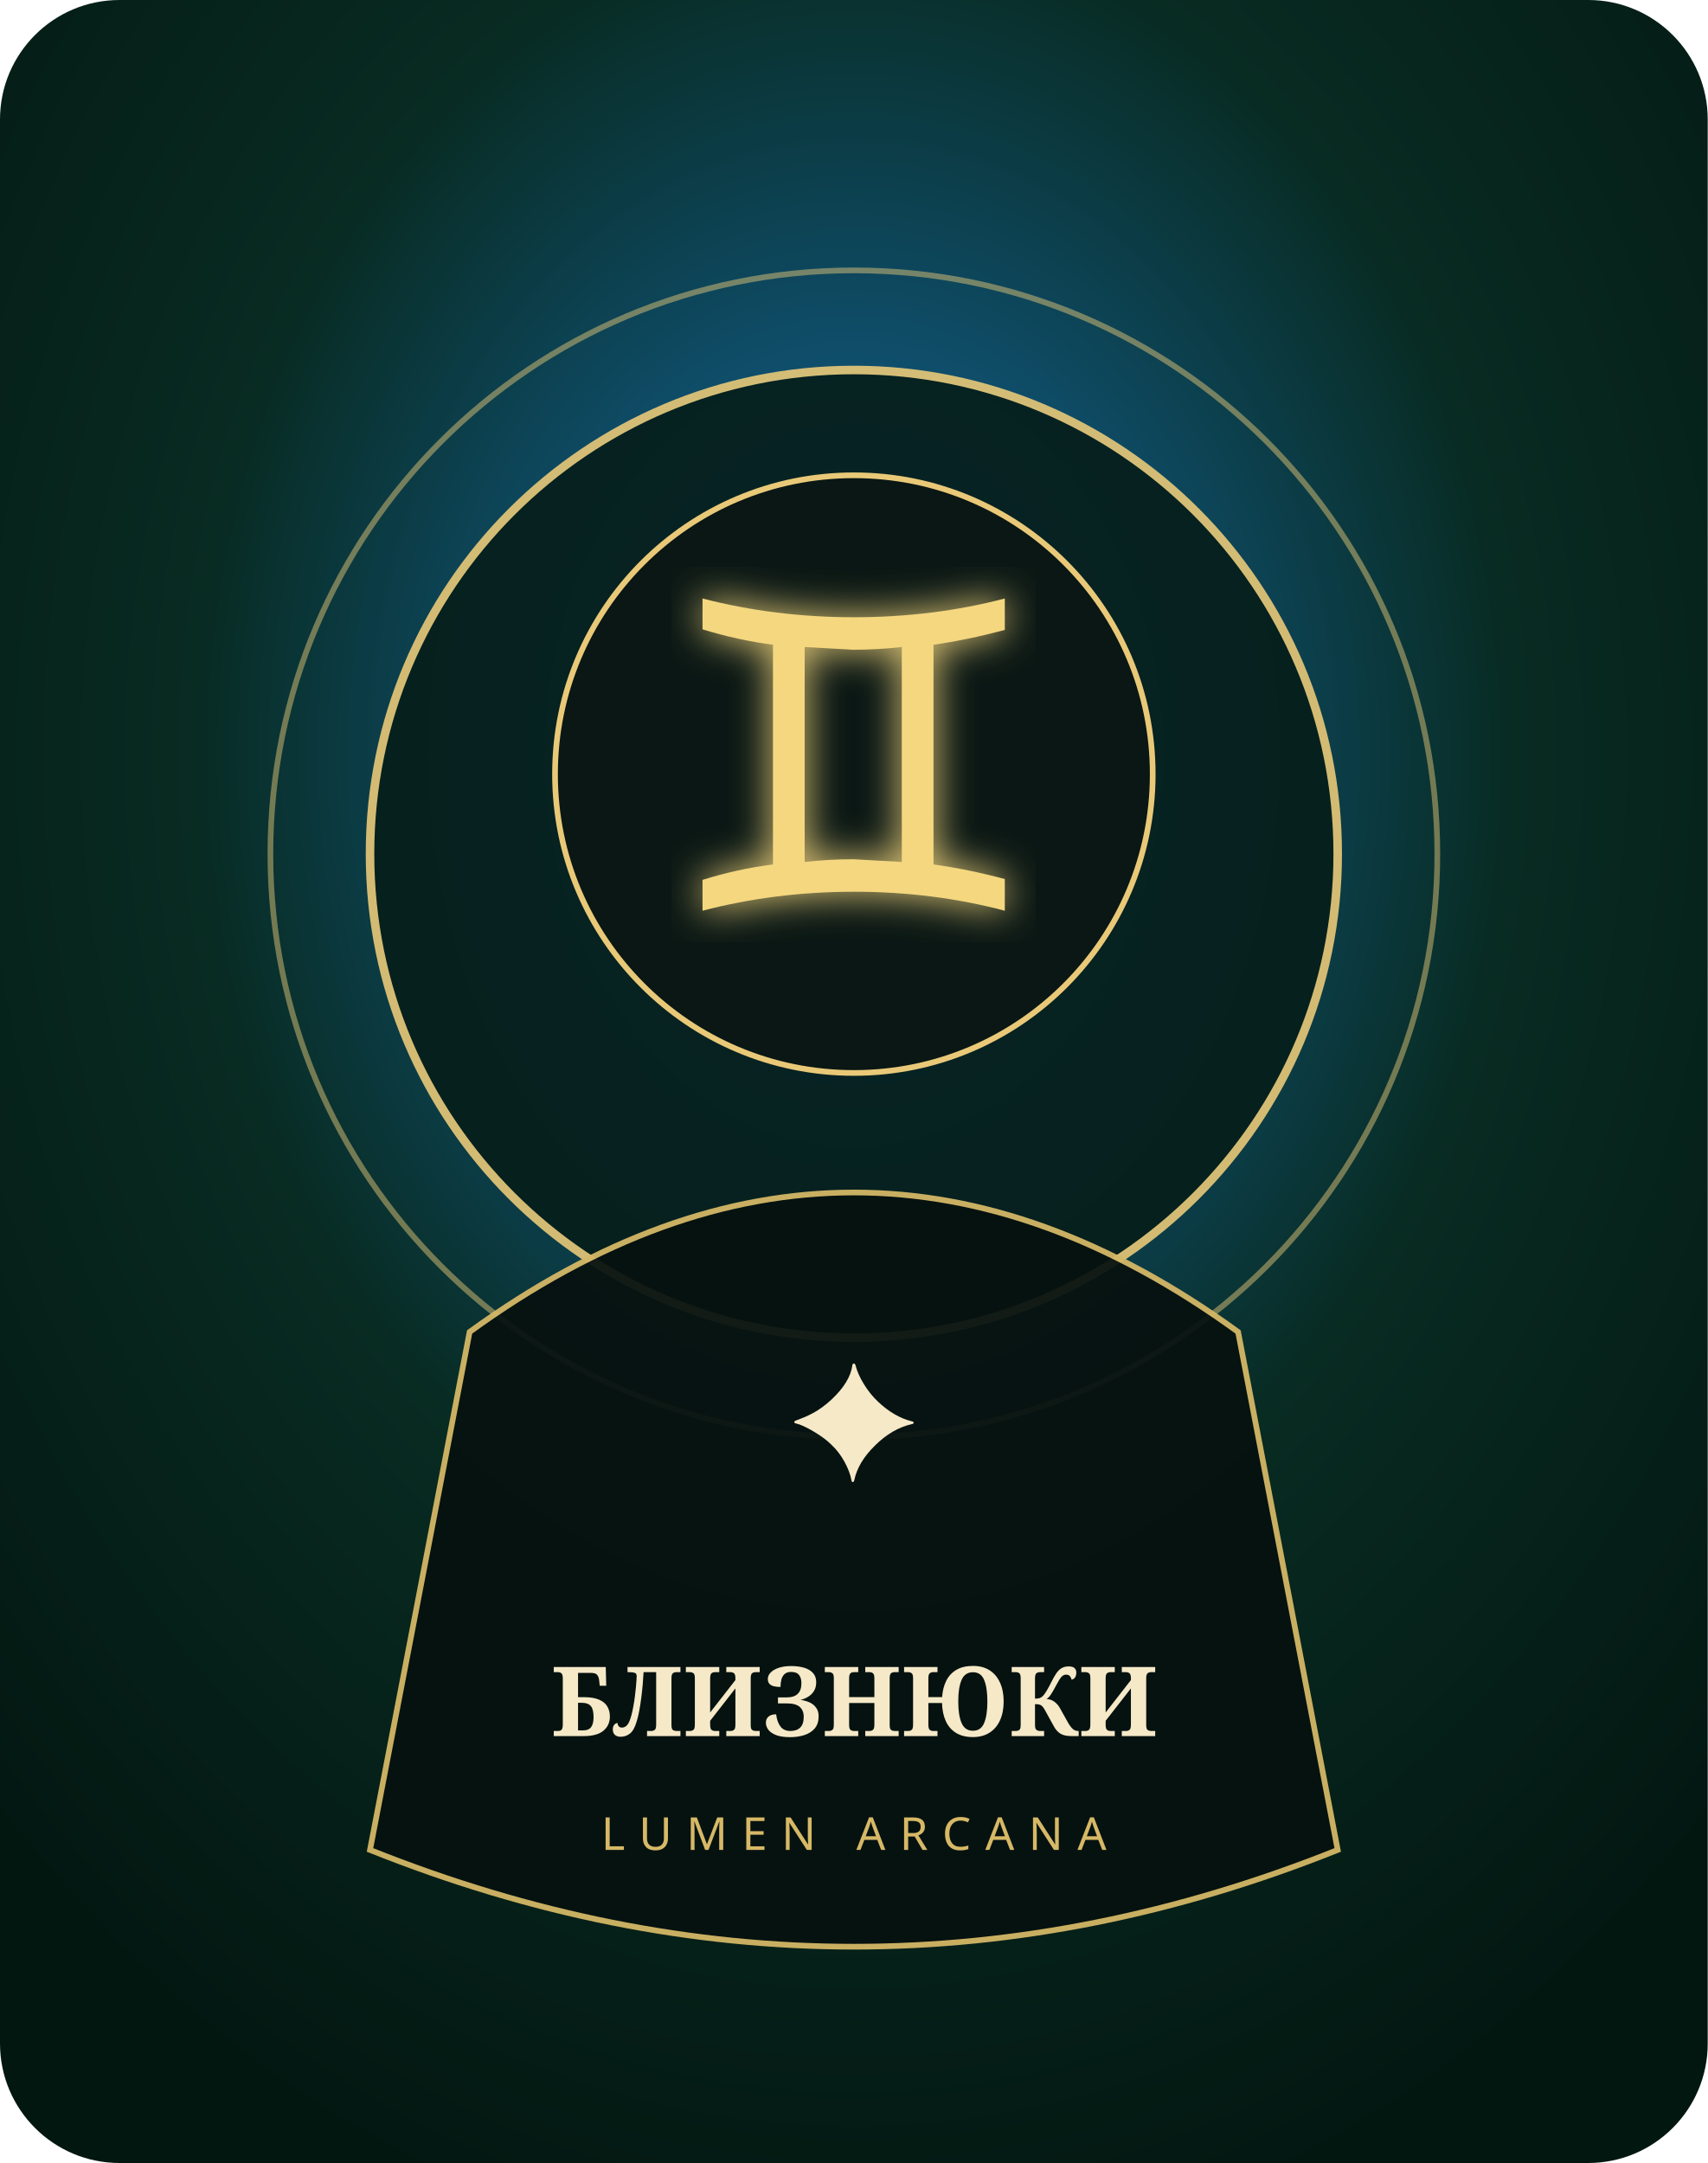
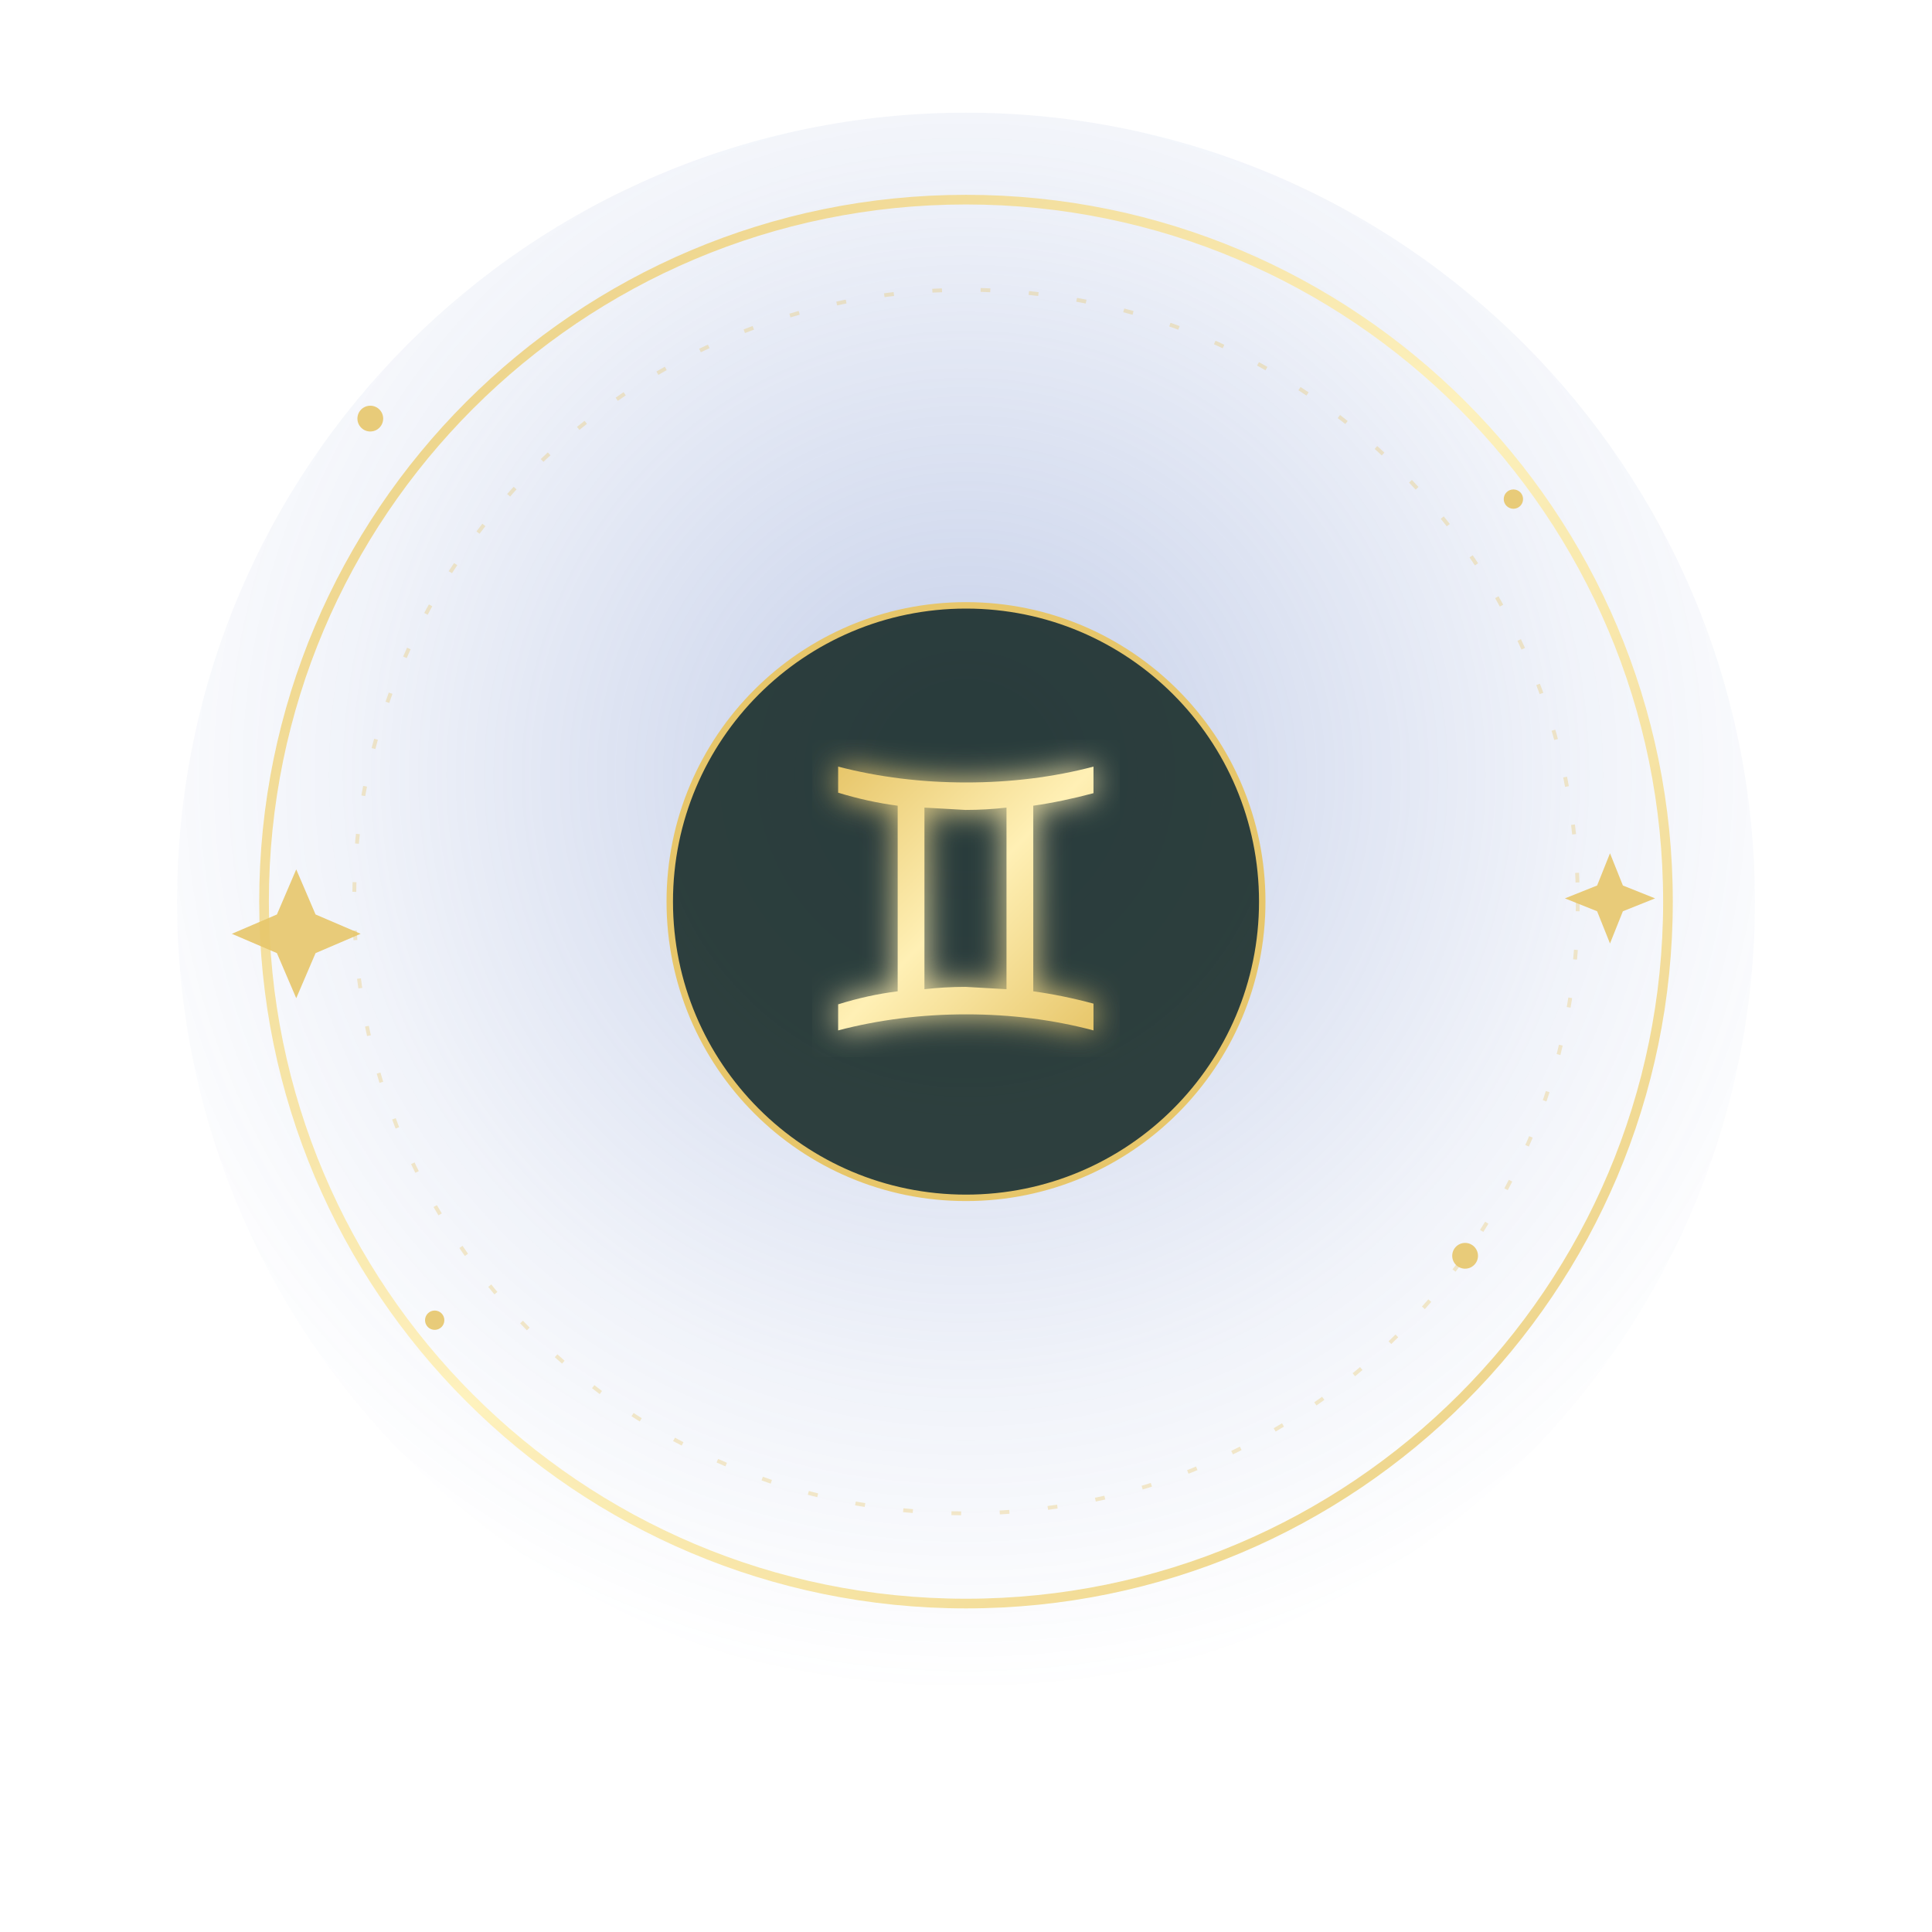
- <svg xmlns="http://www.w3.org/2000/svg" viewBox="0 0 600 760" role="img" aria-labelledby="t d">
+ <svg xmlns="http://www.w3.org/2000/svg" viewBox="0 0 600 600" role="img" aria-labelledby="t d">
  <defs>
-     <radialGradient id="g" cx="50%" cy="35%" r="70%">
-       <stop offset="0" stop-color="hsl(205 78% 38%)" />
-       <stop offset=".55" stop-color="#082b22" />
-       <stop offset="1" stop-color="#031711" />
+     <radialGradient id="a" cx="50%" cy="42%" r="58%">
+       <stop offset="0" stop-color="#506fbd" stop-opacity=".34" />
+       <stop offset=".68" stop-color="#506fbd" stop-opacity=".08" />
+       <stop offset="1" stop-color="#506fbd" stop-opacity="0" />
    </radialGradient>
+     <linearGradient id="g" x1="0" y1="0" x2="1" y2="1">
+       <stop stop-color="#e7c66a" />
+       <stop offset=".5" stop-color="#fff0b5" />
+       <stop offset="1" stop-color="#e7c66a" />
+     </linearGradient>
    <filter id="gl">
-       <feGaussianBlur stdDeviation="7" result="b" />
+       <feGaussianBlur stdDeviation="5" result="b" />
      <feMerge>
        <feMergeNode in="b" />
        <feMergeNode in="SourceGraphic" />
      </feMerge>
    </filter>
  </defs>
-   <rect width="600" height="760" rx="42" fill="url(#g)" />
-   <circle cx="300" cy="300" r="205" fill="none" stroke="#e9c978" stroke-width="2" opacity=".48" />
-   <circle cx="300" cy="300" r="170" fill="#061d18" stroke="#e9c978" stroke-width="3" opacity=".9" />
-   <path d="M165 468 Q300 370 435 468 L470 650 Q300 718 130 650Z" fill="#06110f" stroke="#d6b866" stroke-width="2" opacity=".94" />
-   <circle cx="300" cy="272" r="105" fill="#0a1714" stroke="#e9c978" stroke-width="2" />
-   <text x="300" y="320" text-anchor="middle" font-size="150" font-family="serif" fill="#f4d77f" filter="url(#gl)">♊</text>
-   <text x="300" y="520" text-anchor="middle" font-size="58" font-family="serif" fill="#f5e9c8">✦</text>
-   <text x="300" y="610" text-anchor="middle" font-size="34" font-family="serif" font-weight="700" fill="#f5e9c8">БЛИЗНЮКИ</text>
-   <text x="300" y="650" text-anchor="middle" font-size="16" font-family="sans-serif" letter-spacing="5" fill="#d6b866">LUMEN ARCANA</text>
+   <circle cx="300" cy="280" r="245" fill="url(#a)" />
+   <circle cx="300" cy="280" r="218" fill="none" stroke="url(#g)" stroke-width="3" opacity=".88" />
+   <circle cx="300" cy="280" r="190" fill="none" stroke="#e7c66a" stroke-width="1.2" opacity=".35" stroke-dasharray="3 12" />
+   <g fill="none" stroke="url(#g)" stroke-width="12" stroke-linecap="round" stroke-linejoin="round" filter="url(#gl)">M205 150 C205 110 240 85 275 105 L275 410 C240 430 205 405 205 365Z M325 105 C360 85 395 110 395 150 L395 365 C395 405 360 430 325 410Z M175 165 C240 190 360 190 425 165 M175 350 C240 325 360 325 425 350</g>
+   <circle cx="300" cy="280" r="92" fill="#071b17" fill-opacity=".82" stroke="#e7c66a" stroke-width="2" />
+   <text x="300" y="320" text-anchor="middle" font-size="112" font-family="Georgia,'Times New Roman','Segoe UI Symbol',serif" fill="url(#g)" filter="url(#gl)">♊</text>
+   <g fill="#e7c66a" opacity=".9">
+     <circle cx="115" cy="130" r="4" />
+     <circle cx="470" cy="155" r="3" />
+     <circle cx="455" cy="390" r="4" />
+     <circle cx="135" cy="410" r="3" />
+     <path d="M92 270 l6 14 14 6-14 6-6 14-6-14-14-6 14-6Z" />
+     <path d="M500 265 l4 10 10 4-10 4-4 10-4-10-10-4 10-4Z" />
+   </g>
</svg>
